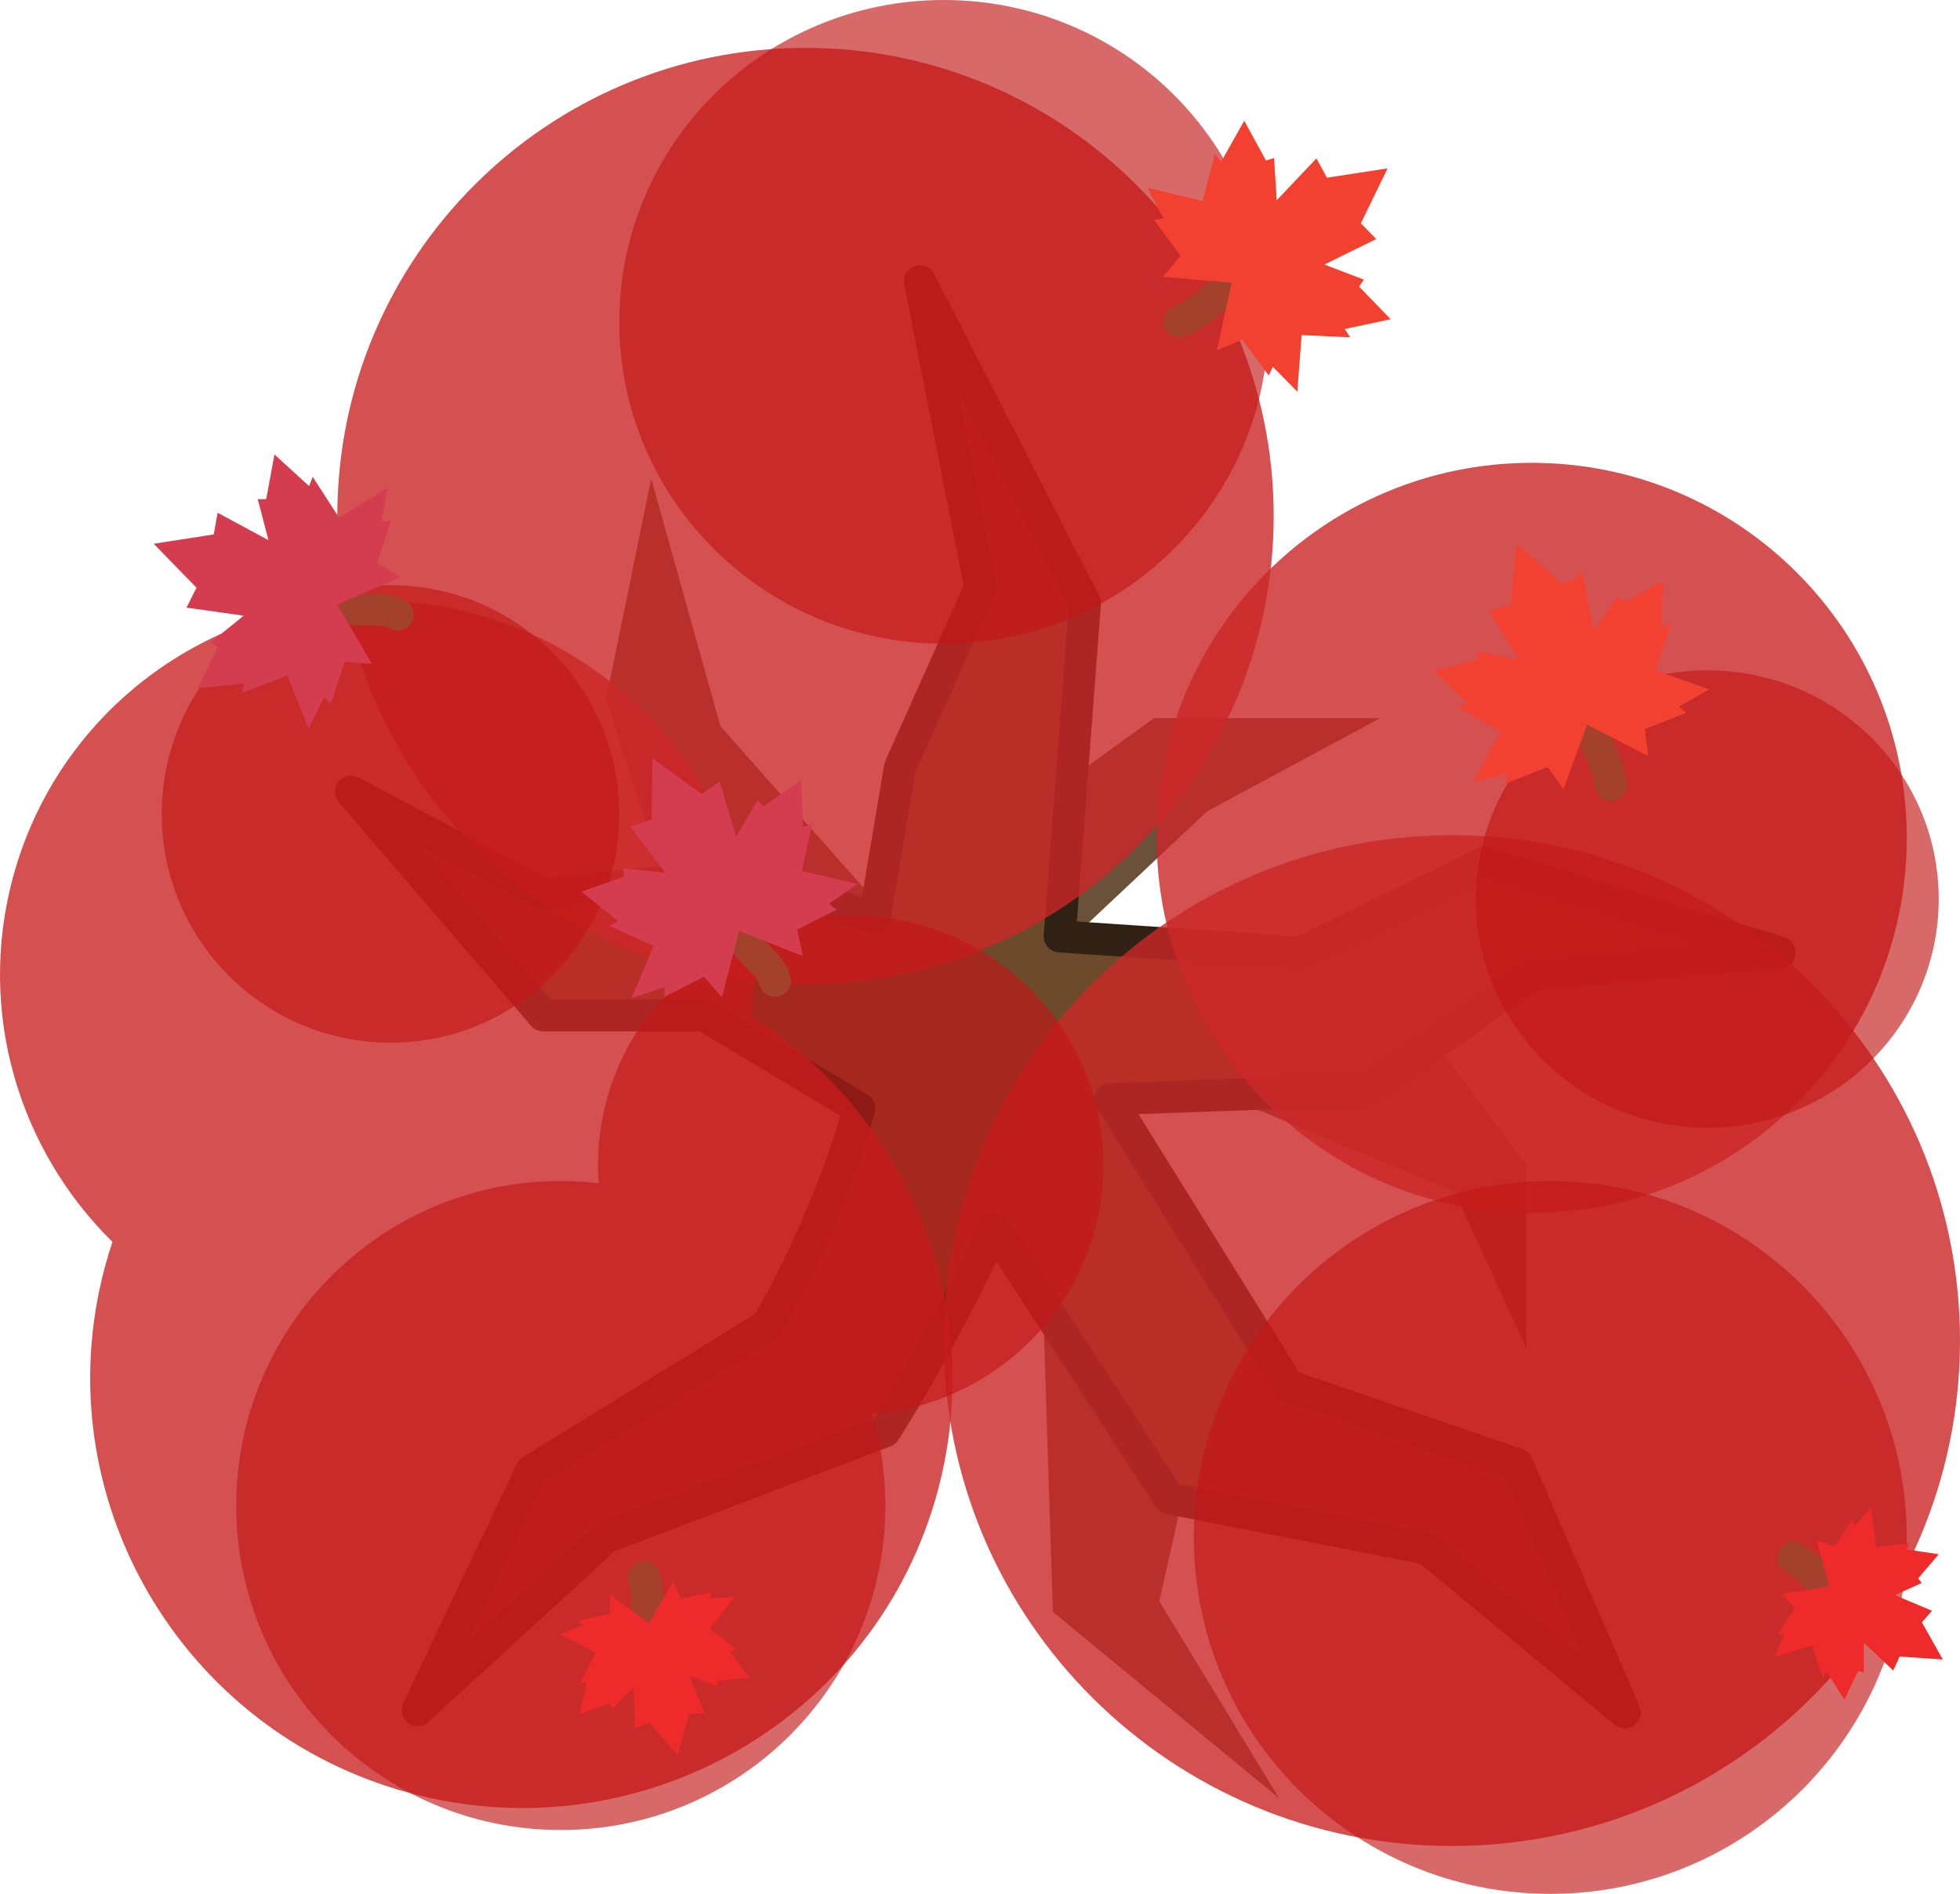
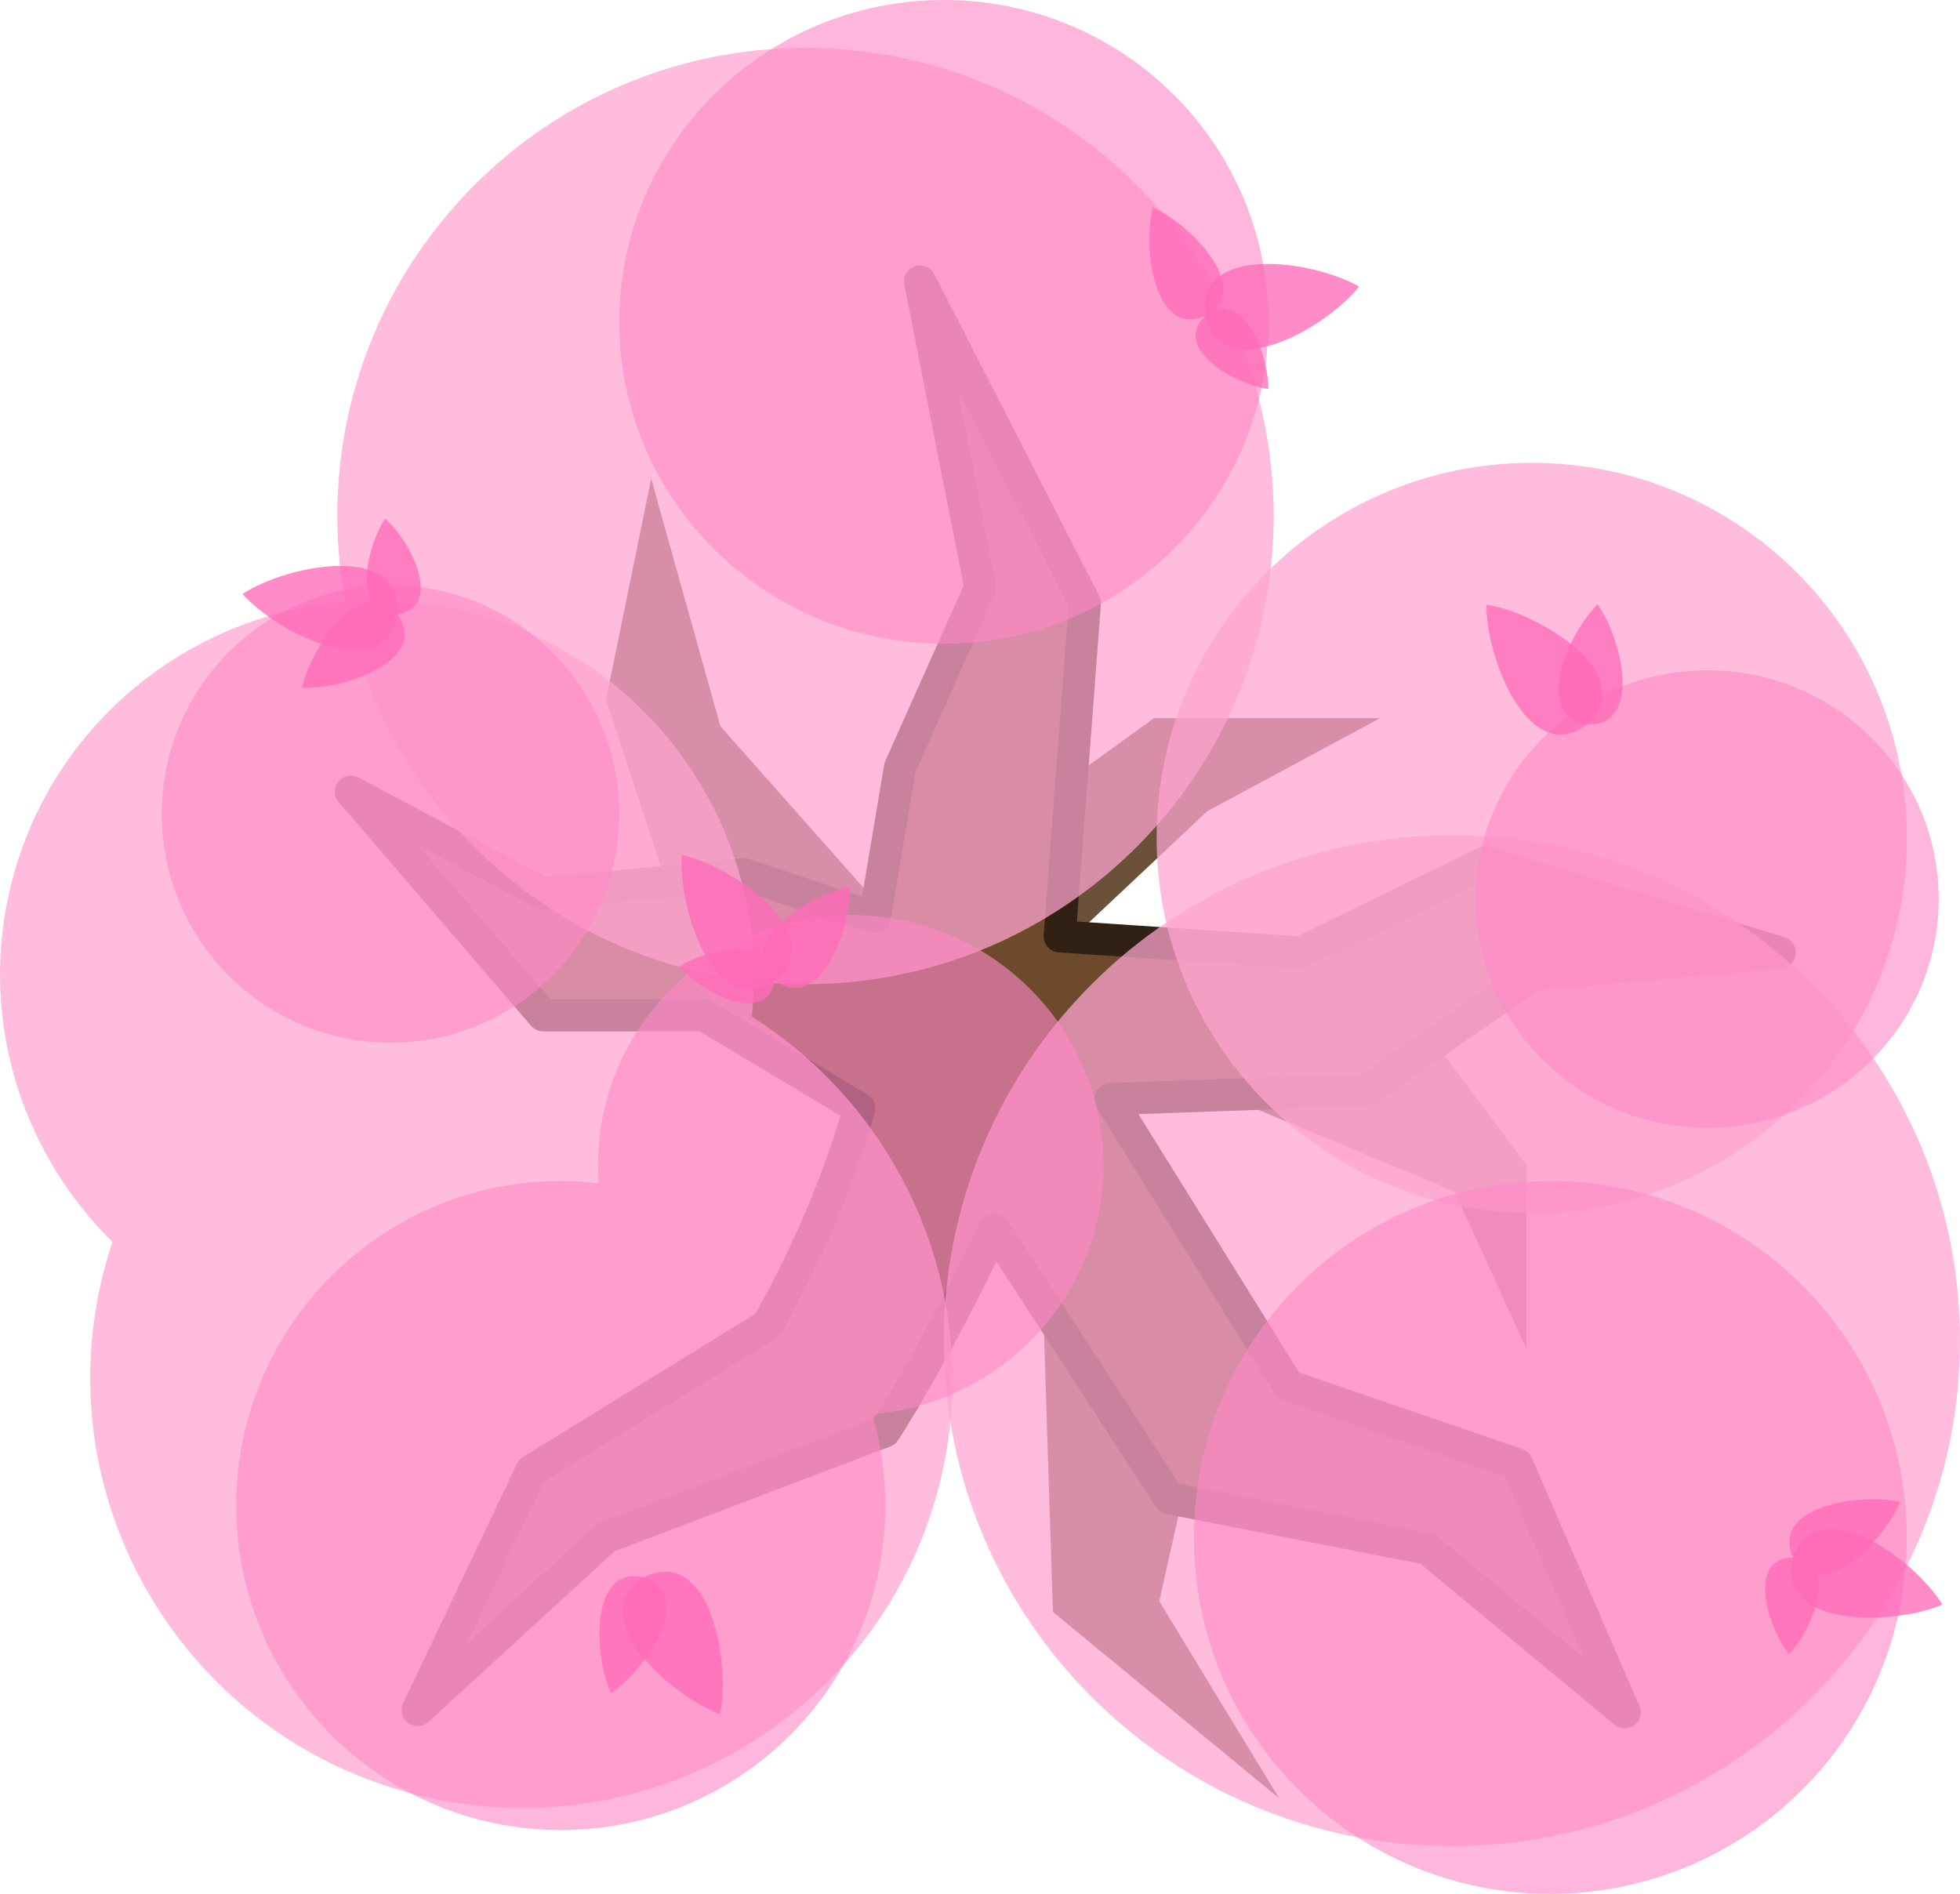
<svg xmlns="http://www.w3.org/2000/svg" width="550" height="531.484" viewBox="0 0 550 531.484" fill="none" version="1.1" id="svg60">
  <defs id="defs64" />
  <path d="m 323.821,201.546 -75.393,54.492 -46.281,-52.253 -19.408,-69.421 -12.69,61.957 31.352,95.548 39.563,16.422 51.506,50.76 2.986,93.308 63.45,52.253 -33.591,-55.238 20.155,-90.322 -32.844,-50.76 h 32.844 l 62.703,26.126 20.155,44.041 V 326.952 l -26.126,-35.084 -100.773,-29.112 37.323,-35.084 48.52,-26.126 z" fill="#5b3e24" id="path2" style="opacity:0.9;stroke-width:1.493" />
  <path d="m 297.359,262.784 67.663,4.534 51.772,-25.335 82.613,25.334 -69.326,6.196 -46.333,32.358 -72.212,2.563 50.046,80.46 64.127,21.991 30.217,69.66 -55.382,-45.906 -72.409,-14.174 -49.103,-75.598 c -17.218,36.316 -30.769,56.834 -30.769,56.834 l -78.207,29.739 -52.872,48.467 31.944,-67.191 66.089,-40.756 c 0,0 16.425,-27.252 25.902,-60.912 l -43.526,-26.107 h -45.161 l -53.974,-62.787 53.974,28.64 56.178,-5.509 36.843,12.281 7.106,-42.245 22.539,-50.445 -16.921,-85.917 46.263,90.323 z" fill="#6d4a2c" stroke="#1b1917" stroke-width="8.958" stroke-miterlimit="16" stroke-linejoin="round" id="path4" style="stroke:#312114;stroke-width:9;stroke-miterlimit:16;stroke-dasharray:none;stroke-opacity:1" />
-   <path opacity="0.95" d="m 226.034,276.192 c 72.558,0 131.378,-58.82 131.378,-131.378 0,-72.558 -58.82,-131.378 -131.378,-131.378 -72.558,0 -131.378,58.82 -131.378,131.378 0,72.558 58.82,131.378 131.378,131.378 z" fill="#3a4f3f" id="path6" style="fill:#cb2828;fill-opacity:0.851;stroke-width:1.493" />
-   <path opacity="0.95" d="M 407.425,518.047 C 486.167,518.047 550,454.548 550,376.219 c 0,-78.33 -63.833,-141.828 -142.575,-141.828 -78.742,0 -142.575,63.499 -142.575,141.828 0,78.33 63.833,141.828 142.575,141.828 z" fill="#3a4f3f" id="path8" style="fill:#cb2828;fill-opacity:0.851;stroke-width:1.493" />
-   <path opacity="0.95" d="m 429.819,340.388 c 58.129,0 105.252,-47.123 105.252,-105.252 0,-58.129 -47.123,-105.252 -105.252,-105.252 -58.129,0 -105.252,47.123 -105.252,105.252 0,58.129 47.123,105.252 105.252,105.252 z" fill="#3a4f3f" id="path10" style="fill:#cb2828;fill-opacity:0.851;stroke-width:1.493" />
-   <path opacity="0.95" fill-rule="evenodd" clip-rule="evenodd" d="m 210.951,285.316 c 5.537,-50.746 -26.822,-99.419 -77.949,-113.118 -56.441,-15.123 -114.381,18.096 -129.413,74.199 -10.132,37.814 1.815,76.372 27.964,102.122 -0.781,2.333 -1.495,4.704 -2.14,7.112 -17.206,64.214 21.175,130.291 85.726,147.587 64.551,17.297 130.829,-20.737 148.035,-84.951 13.963,-52.114 -8.686,-105.455 -52.223,-132.952 z" fill="#3a4f3f" id="path12" style="fill:#cb2828;fill-opacity:0.851;stroke-width:1.493" />
-   <path opacity="0.85" d="m 264.85,180.645 c 50.295,0 91.069,-40.439 91.069,-90.322 C 355.919,40.439 315.145,0 264.85,0 c -50.295,0 -91.069,40.439 -91.069,90.322 0,49.884 40.773,90.322 91.069,90.322 z" fill="#485e52" id="path14" style="opacity:0.8;fill:#c21717;fill-opacity:0.804;stroke-width:1.493" />
-   <path opacity="0.85" d="m 435.044,531.484 c 55.243,0 100.026,-44.783 100.026,-100.026 0,-55.243 -44.783,-100.026 -100.026,-100.026 -55.243,0 -100.026,44.783 -100.026,100.026 0,55.243 44.783,100.026 100.026,100.026 z" fill="#485e52" id="path16" style="opacity:0.8;fill:#c21717;fill-opacity:0.804;stroke-width:1.493" />
-   <path opacity="0.85" d="m 109.585,292.615 c 35.454,0 64.196,-28.742 64.196,-64.196 0,-35.454 -28.742,-64.196 -64.196,-64.196 -35.454,0 -64.196,28.742 -64.196,64.196 0,35.454 28.742,64.196 64.196,64.196 z" fill="#485e52" id="path18" style="opacity:0.8;fill:#c21717;fill-opacity:0.804;stroke-width:1.493" />
-   <path opacity="0.85" d="m 479.086,316.501 c 35.866,0 64.943,-28.742 64.943,-64.196 0,-35.454 -29.076,-64.196 -64.943,-64.196 -35.866,0 -64.943,28.742 -64.943,64.196 0,35.454 29.076,64.196 64.943,64.196 z" fill="#485e52" id="path20" style="opacity:0.8;fill:#c21717;fill-opacity:0.804;stroke-width:1.493" />
-   <path opacity="0.85" fill-rule="evenodd" clip-rule="evenodd" d="m 244.772,396.869 c 36.333,-3.037 64.866,-33.18 64.866,-69.917 0,-38.752 -31.749,-70.168 -70.914,-70.168 -39.164,0 -70.914,31.416 -70.914,70.168 0,1.712 0.063,3.411 0.184,5.092 -3.487,-0.405 -7.036,-0.614 -10.634,-0.614 -50.295,0 -91.069,40.773 -91.069,91.069 0,50.295 40.773,91.069 91.069,91.069 50.295,0 91.069,-40.773 91.069,-91.069 0,-8.899 -1.276,-17.502 -3.656,-25.631 z" fill="#485e52" id="path22" style="opacity:0.8;fill:#c21717;fill-opacity:0.804;stroke-width:1.493" />
-   <g id="g2171-3" transform="rotate(-90,139.0216,124.9343)">
-     <path id="path1231-6" class="st4" d="m 2.811,193.47 c -5.603,1.274 -8.684,8.561 -14.08,9.903" style="fill:none;stroke:#a4412d;stroke-width:9;stroke-linecap:round;stroke-linejoin:round;stroke-miterlimit:45.354;stroke-dasharray:none" />
-     <path id="path1233-7" class="st6" d="m 51.169,168.994 -17.211,-0.228 -1.968,-5.946 -12.938,9.759 1.224,-11.814 -2.353,0.323 -4.179,-12.03 -8.261,10.255 -1.397,-2.417 -5.583,12.458 -14.713,-6.265 3.127,9.265 -2.701,-0.021 5.629,11.123 -5.793,5.015 18.688,4.861 -7.15,17.937 7.471,-1.699 5.629,11.123 1.582,-2.189 5.614,8.006 3.664,-15.566 13.346,2.878 -1.121,-2.557 13.156,-0.584 -7.219,-10.491 1.654,-1.705 -10.244,-6.01 15.525,-4.647 -3.522,-5.073 z" style="fill:#d43c50;stroke-width:9;stroke-miterlimit:45.354;stroke-dasharray:none" />
-   </g>
-   <g id="g973" transform="translate(515.0061,31.47858)">
-     <path id="path1253" class="st4" d="m -1.533,413.666 c -3.5,-1.718 -4.132,-4.158 -10.28,-8.055" style="fill:none;stroke:#a4412d;stroke-width:9;stroke-linecap:round;stroke-linejoin:round;stroke-miterlimit:45.354;stroke-dasharray:none" />
-     <path id="path1255" class="st7" d="m 30.164,434.233 -5.864,-10.451 2.838,-3.235 -10.449,-4.38 7.56,-3.401 -1.004,-1.298 5.779,-6.772 -9.08,-1.369 0.924,-1.708 -9.458,1.062 -1.362,-11.129 -4.553,5.168 -0.9,-1.6 -4.763,7.34 -5.068,-1.72 3.555,13.014 -13.333,2.055 3.635,3.928 -4.763,7.34 1.828,0.171 -2.865,6.264 10.719,-3.29 2.883,9.07 1.184,-1.54 4.95,7.734 3.83,-8.037 1.594,0.388 0.026,-8.29 8.257,7.758 1.798,-3.91 z" style="fill:#ef2a2a;stroke-width:9;stroke-miterlimit:45.354;stroke-dasharray:none" />
-   </g>
-   <g id="g1219" transform="rotate(30,360.7635,1178.158)">
-     <path id="path1215" class="st4" d="m -53.383,291.55 c 4.741,2.998 10.873,7.108 14.271,11.412" style="fill:none;stroke:#a4412d;stroke-width:9;stroke-linecap:round;stroke-linejoin:round;stroke-miterlimit:45.354;stroke-dasharray:none" />
-     <path id="path1217" class="st5" d="m -95.713,257.701 6.932,15.755 -4.485,4.245 14.246,7.724 -11.257,3.787 1.27,2.007 -9.212,8.793 12.758,3.262 -1.62,2.274 13.652,-0.088 0.403,15.986 7.133,-6.689 1.101,2.467 7.785,-9.736 6.966,3.191 -3.33,-19.02 19.287,-0.935 -4.645,-6.093 7.785,-9.736 -2.648,-0.531 4.956,-8.429 -15.647,2.954 -2.917,-13.337 -1.862,2.08 -5.988,-11.728 -6.552,10.921 -2.237,-0.798 -1.219,11.814 -10.668,-12.199 -3.155,5.309 z" style="fill:#f24130;stroke-width:9;stroke-miterlimit:45.354;stroke-dasharray:none" />
-   </g>
-   <g id="g1625" transform="rotate(45,39.73987,656.5377)">
-     <path id="path1621" class="st4" d="m -1.533,413.666 c -3.5,-1.718 -4.132,-4.158 -10.28,-8.055" style="fill:none;stroke:#a4412d;stroke-width:9;stroke-linecap:round;stroke-linejoin:round;stroke-miterlimit:45.354;stroke-dasharray:none" />
-     <path id="path1623" class="st7" d="m 30.164,434.233 -5.864,-10.451 2.838,-3.235 -10.449,-4.38 7.56,-3.401 -1.004,-1.298 5.779,-6.772 -9.08,-1.369 0.924,-1.708 -9.458,1.062 -1.362,-11.129 -4.553,5.168 -0.9,-1.6 -4.763,7.34 -5.068,-1.72 3.555,13.014 -13.333,2.055 3.635,3.928 -4.763,7.34 1.828,0.171 -2.865,6.264 10.719,-3.29 2.883,9.07 1.184,-1.54 4.95,7.734 3.83,-8.037 1.594,0.388 0.026,-8.29 8.257,7.758 1.798,-3.91 z" style="fill:#ef2a2a;stroke-width:9;stroke-miterlimit:45.354;stroke-dasharray:none" />
-   </g>
-   <g id="g944" transform="rotate(105,227.5667,338.582)">
-     <path id="path1271" class="st4" d="m -53.383,291.55 c 4.741,2.998 10.873,7.108 14.271,11.412" style="fill:none;stroke:#a4412d;stroke-width:9;stroke-linecap:round;stroke-linejoin:round;stroke-miterlimit:45.354;stroke-dasharray:none" />
-     <path id="path1273" class="st5" d="m -95.713,257.701 6.932,15.755 -4.485,4.245 14.246,7.724 -11.257,3.787 1.27,2.007 -9.212,8.793 12.758,3.262 -1.62,2.274 13.652,-0.088 0.403,15.986 7.133,-6.689 1.101,2.467 7.785,-9.736 6.966,3.191 -3.33,-19.02 19.287,-0.935 -4.645,-6.093 7.785,-9.736 -2.648,-0.531 4.956,-8.429 -15.647,2.954 -2.917,-13.337 -1.862,2.08 -5.988,-11.728 -6.552,10.921 -2.237,-0.798 -1.219,11.814 -10.668,-12.199 -3.155,5.309 z" style="fill:#f24130;stroke-width:9;stroke-miterlimit:45.354;stroke-dasharray:none" />
-   </g>
-   <g id="g2171" transform="rotate(-135,43.75488,162.4608)">
-     <path id="path1231" class="st4" d="m 2.811,193.47 c -5.603,1.274 -8.684,8.561 -14.08,9.903" style="fill:none;stroke:#a4412d;stroke-width:9;stroke-linecap:round;stroke-linejoin:round;stroke-miterlimit:45.354;stroke-dasharray:none" />
-     <path id="path1233" class="st6" d="m 51.169,168.994 -17.211,-0.228 -1.968,-5.946 -12.938,9.759 1.224,-11.814 -2.353,0.323 -4.179,-12.03 -8.261,10.255 -1.397,-2.417 -5.583,12.458 -14.713,-6.265 3.127,9.265 -2.701,-0.021 5.629,11.123 -5.793,5.015 18.688,4.861 -7.15,17.937 7.471,-1.699 5.629,11.123 1.582,-2.189 5.614,8.006 3.664,-15.566 13.346,2.878 -1.121,-2.557 13.156,-0.584 -7.219,-10.491 1.654,-1.705 -10.244,-6.01 15.525,-4.647 -3.522,-5.073 z" style="fill:#d43c50;stroke-width:9;stroke-miterlimit:45.354;stroke-dasharray:none" />
-   </g>
+   <path opacity="0.95" d="m 226.034,276.192 c 72.558,0 131.378,-58.82 131.378,-131.378 0,-72.558 -58.82,-131.378 -131.378,-131.378 -72.558,0 -131.378,58.82 -131.378,131.378 0,72.558 58.82,131.378 131.378,131.378 z" fill="#3a4f3f" id="path6" style="fill:#ffa4d0;fill-opacity:0.773;stroke-width:1.493" />
+   <path opacity="0.95" d="M 407.425,518.047 C 486.167,518.047 550,454.548 550,376.219 c 0,-78.33 -63.833,-141.828 -142.575,-141.828 -78.742,0 -142.575,63.499 -142.575,141.828 0,78.33 63.833,141.828 142.575,141.828 z" fill="#3a4f3f" id="path8" style="fill:#ffa4d0;fill-opacity:0.773;stroke-width:1.493" />
+   <path opacity="0.95" d="m 429.819,340.388 c 58.129,0 105.252,-47.123 105.252,-105.252 0,-58.129 -47.123,-105.252 -105.252,-105.252 -58.129,0 -105.252,47.123 -105.252,105.252 0,58.129 47.123,105.252 105.252,105.252 z" fill="#3a4f3f" id="path10" style="fill:#ffa4d0;fill-opacity:0.773;stroke-width:1.493" />
+   <path opacity="0.95" fill-rule="evenodd" clip-rule="evenodd" d="m 210.951,285.316 c 5.537,-50.746 -26.822,-99.419 -77.949,-113.118 -56.441,-15.123 -114.381,18.096 -129.413,74.199 -10.132,37.814 1.815,76.372 27.964,102.122 -0.781,2.333 -1.495,4.704 -2.14,7.112 -17.206,64.214 21.175,130.291 85.726,147.587 64.551,17.297 130.829,-20.737 148.035,-84.951 13.963,-52.114 -8.686,-105.455 -52.223,-132.952 z" fill="#3a4f3f" id="path12" style="fill:#ffa4d0;fill-opacity:0.773;stroke-width:1.493" />
+   <path opacity="0.85" d="m 264.85,180.645 c 50.295,0 91.069,-40.439 91.069,-90.322 C 355.919,40.439 315.145,0 264.85,0 c -50.295,0 -91.069,40.439 -91.069,90.322 0,49.884 40.773,90.322 91.069,90.322 z" fill="#485e52" id="path14" style="opacity:0.8;fill:#ff89c7;fill-opacity:0.773;stroke-width:1.493" />
+   <path opacity="0.85" d="m 435.044,531.484 c 55.243,0 100.026,-44.783 100.026,-100.026 0,-55.243 -44.783,-100.026 -100.026,-100.026 -55.243,0 -100.026,44.783 -100.026,100.026 0,55.243 44.783,100.026 100.026,100.026 z" fill="#485e52" id="path16" style="opacity:0.8;fill:#ff89c7;fill-opacity:0.773;stroke-width:1.493" />
+   <path opacity="0.85" d="m 109.585,292.615 c 35.454,0 64.196,-28.742 64.196,-64.196 0,-35.454 -28.742,-64.196 -64.196,-64.196 -35.454,0 -64.196,28.742 -64.196,64.196 0,35.454 28.742,64.196 64.196,64.196 z" fill="#485e52" id="path18" style="opacity:0.8;fill:#ff89c7;fill-opacity:0.773;stroke-width:1.493" />
+   <path opacity="0.85" d="m 479.086,316.501 c 35.866,0 64.943,-28.742 64.943,-64.196 0,-35.454 -29.076,-64.196 -64.943,-64.196 -35.866,0 -64.943,28.742 -64.943,64.196 0,35.454 29.076,64.196 64.943,64.196 z" fill="#485e52" id="path20" style="opacity:0.8;fill:#ff89c7;fill-opacity:0.773;stroke-width:1.493" />
+   <path opacity="0.85" fill-rule="evenodd" clip-rule="evenodd" d="m 244.772,396.869 c 36.333,-3.037 64.866,-33.18 64.866,-69.917 0,-38.752 -31.749,-70.168 -70.914,-70.168 -39.164,0 -70.914,31.416 -70.914,70.168 0,1.712 0.063,3.411 0.184,5.092 -3.487,-0.405 -7.036,-0.614 -10.634,-0.614 -50.295,0 -91.069,40.773 -91.069,91.069 0,50.295 40.773,91.069 91.069,91.069 50.295,0 91.069,-40.773 91.069,-91.069 0,-8.899 -1.276,-17.502 -3.656,-25.631 z" fill="#485e52" id="path22" style="opacity:0.8;fill:#ff89c7;fill-opacity:0.773;stroke-width:1.493" />
+   <path d="m 238.486,248.796 c -11.484,2.216 -32.807,16.174 -21.026,26.429 12.639,9.177 21.452,-14.735 21.032,-26.423 l 0.005,-0.006 c -0.003,0.002 -0.008,0.002 -0.01,0 z" fill="#5f926a" id="path24" style="fill:#ff6ab7;fill-opacity:0.773;stroke-width:1.493" />
+   <path d="m 191.331,239.907 0.006,0.009 c -1.115,15.198 9.207,46.706 26.123,35.311 15.849,-12.839 -11.258,-31.932 -26.116,-35.315 l -0.006,-0.009 c 0,0.002 0,0.005 0,0.006 -0.003,-0.002 -0.005,-0.002 -0.008,-0.002 z" fill="#587e60" id="path26" style="fill:#ff6ab7;fill-opacity:0.773;stroke-width:1.493" />
+   <path d="m 190.663,271.219 h 0.006 c 6.102,7.368 24.303,16.873 26.789,4.007 1.391,-13.029 -18.797,-9.27 -26.789,-4.013 h -0.006 c 0,-0.002 0.002,0.002 0,0 0,0 0.002,0.005 0,0.006 z" fill="#77a37a" id="path28" style="fill:#ff6ab7;fill-opacity:0.773;stroke-width:1.493" />
+   <path d="m 533.155,421.499 c -4.367,10.851 -22.142,29.115 -29.959,15.592 -6.593,-14.159 18.563,-18.242 29.956,-15.598 l 0.005,-0.003 c 0,0.003 -0.002,0.008 -0.002,0.009 z" fill="#5f926a" id="path30" style="fill:#ff6ab7;fill-opacity:0.773;stroke-width:1.493" />
+   <path d="m 502.011,464.16 v -0.006 c -6.066,-7.397 -11.918,-27.079 1.185,-27.061 13.054,1.123 5.507,20.22 -1.179,27.061 0,0.002 -0.005,0.005 -0.006,0.006 z" fill="#77a37a" id="path32" style="fill:#ff6ab7;fill-opacity:0.773;stroke-width:1.493" />
+   <path d="m 545.094,450.307 -0.01,-0.005 c -14.008,6 -47.162,6.491 -41.89,-13.212 6.984,-19.163 33.86,0.255 41.892,13.203 l 0.012,0.005 c -0.002,0.002 -0.005,0.002 -0.005,0.003 0.002,0.002 0.002,0.005 0.002,0.006 z" fill="#587e60" id="path34" style="fill:#ff6ab7;fill-opacity:0.773;stroke-width:1.493" />
+   <path d="m 448.293,169.61 c -8.34,8.201 -18.374,31.628 -2.886,33.649 15.606,0.648 9.712,-24.145 2.893,-33.649 l 0.002,-0.006 c -0.003,0.002 -0.006,0.006 -0.009,0.006 z" fill="#77a37a" id="path40" style="fill:#ff6ab7;fill-opacity:0.773;stroke-width:1.493" />
+   <path d="m 417.11,169.652 0.006,0.009 c -0.158,15.237 12.124,46.036 28.291,33.598 15.01,-13.808 -13.244,-31.162 -28.284,-33.604 l -0.008,-0.008 c 0.002,0.002 0.002,0.005 0.002,0.006 -0.003,-0.002 -0.006,-0.002 -0.008,-0.002 z" fill="#5f926a" id="path42" style="fill:#ff6ab7;fill-opacity:0.773;stroke-width:1.493" />
+   <path d="m 171.449,475.128 c 9.753,-6.454 24.084,-27.528 9.27,-32.476 -15.194,-3.622 -14.152,21.842 -9.277,32.474 l -0.003,0.006 c 0.003,-0.002 0.008,-0.005 0.01,-0.005 z" fill="#77a37a" id="path44" style="fill:#ff6ab7;fill-opacity:0.773;stroke-width:1.493" />
+   <path d="m 202.065,481.052 -0.006,-0.009 c 3.071,-14.926 -3.092,-47.505 -21.338,-38.391 -17.376,10.682 7.035,33.119 21.331,38.395 l 0.005,0.009 c 0,-0.002 0.002,-0.005 0.002,-0.006 0.003,0.002 0.005,0.002 0.008,0.002 z" fill="#5f926a" id="path46" style="fill:#ff6ab7;fill-opacity:0.773;stroke-width:1.493" />
+   <path d="m 84.783,192.981 c 2.425,-11.442 16.769,-32.506 26.809,-20.541 8.944,12.805 -15.125,21.18 -26.804,20.547 l -0.005,0.003 c 2.99e-4,-0.002 7.46e-4,-0.006 0,-0.009 z" fill="#5f926a" id="path48" style="fill:#ff6ab7;fill-opacity:0.773;stroke-width:1.493" />
+   <path d="m 108.076,145.575 v 0.007 c 7.254,6.237 16.425,24.609 3.517,26.859 -13.054,1.153 -8.925,-18.963 -3.523,-26.858 0.002,-9e-4 0.005,-0.005 0.006,-0.007 z" fill="#77a37a" id="path50" style="fill:#ff6ab7;fill-opacity:0.773;stroke-width:1.493" />
+   <path d="m 68.039,166.674 0.012,0.003 c 12.758,-8.332 45.326,-14.555 43.544,5.764 -3.562,20.083 -33.392,5.607 -43.545,-5.755 l -0.012,-0.003 c 0.002,0 0.005,-0.002 0.005,-0.003 -0.003,-0.002 -0.004,-0.005 -0.004,-0.006 z" fill="#587e60" id="path52" style="fill:#ff6ab7;fill-opacity:0.773;stroke-width:1.493" />
+   <path d="m 323.531,58.245 c 10.716,4.689 28.443,22.998 14.695,30.409 -14.35,6.169 -17.684,-19.097 -14.702,-30.406 l -0.002,-0.006 c 0.002,5.98e-4 0.008,0.003 0.009,0.003 z" fill="#5f926a" id="path54" style="fill:#ff6ab7;fill-opacity:0.773;stroke-width:1.493" />
+   <path d="m 381.382,80.428 -0.01,0.002 c -9.489,11.922 -38.447,28.071 -43.146,8.223 -2.937,-20.184 29.933,-15.825 43.144,-8.232 l 0.01,-0.002 c -0.002,0.001 -0.005,0.004 -0.005,0.005 0.003,8.96e-4 0.005,0.002 0.006,0.004 z" fill="#587e60" id="path56" style="fill:#ff6ab7;fill-opacity:0.773;stroke-width:1.493" />
+   <path d="m 355.926,109.167 -0.005,-0.005 c -9.488,-1.224 -27.246,-11.535 -17.696,-20.508 10.271,-8.135 17.875,10.94 17.7,20.504 0,9.5e-4 -0.002,0.007 0,0.009 z" fill="#77a37a" id="path58" style="fill:#ff6ab7;fill-opacity:0.773;stroke-width:1.493" />
</svg>
